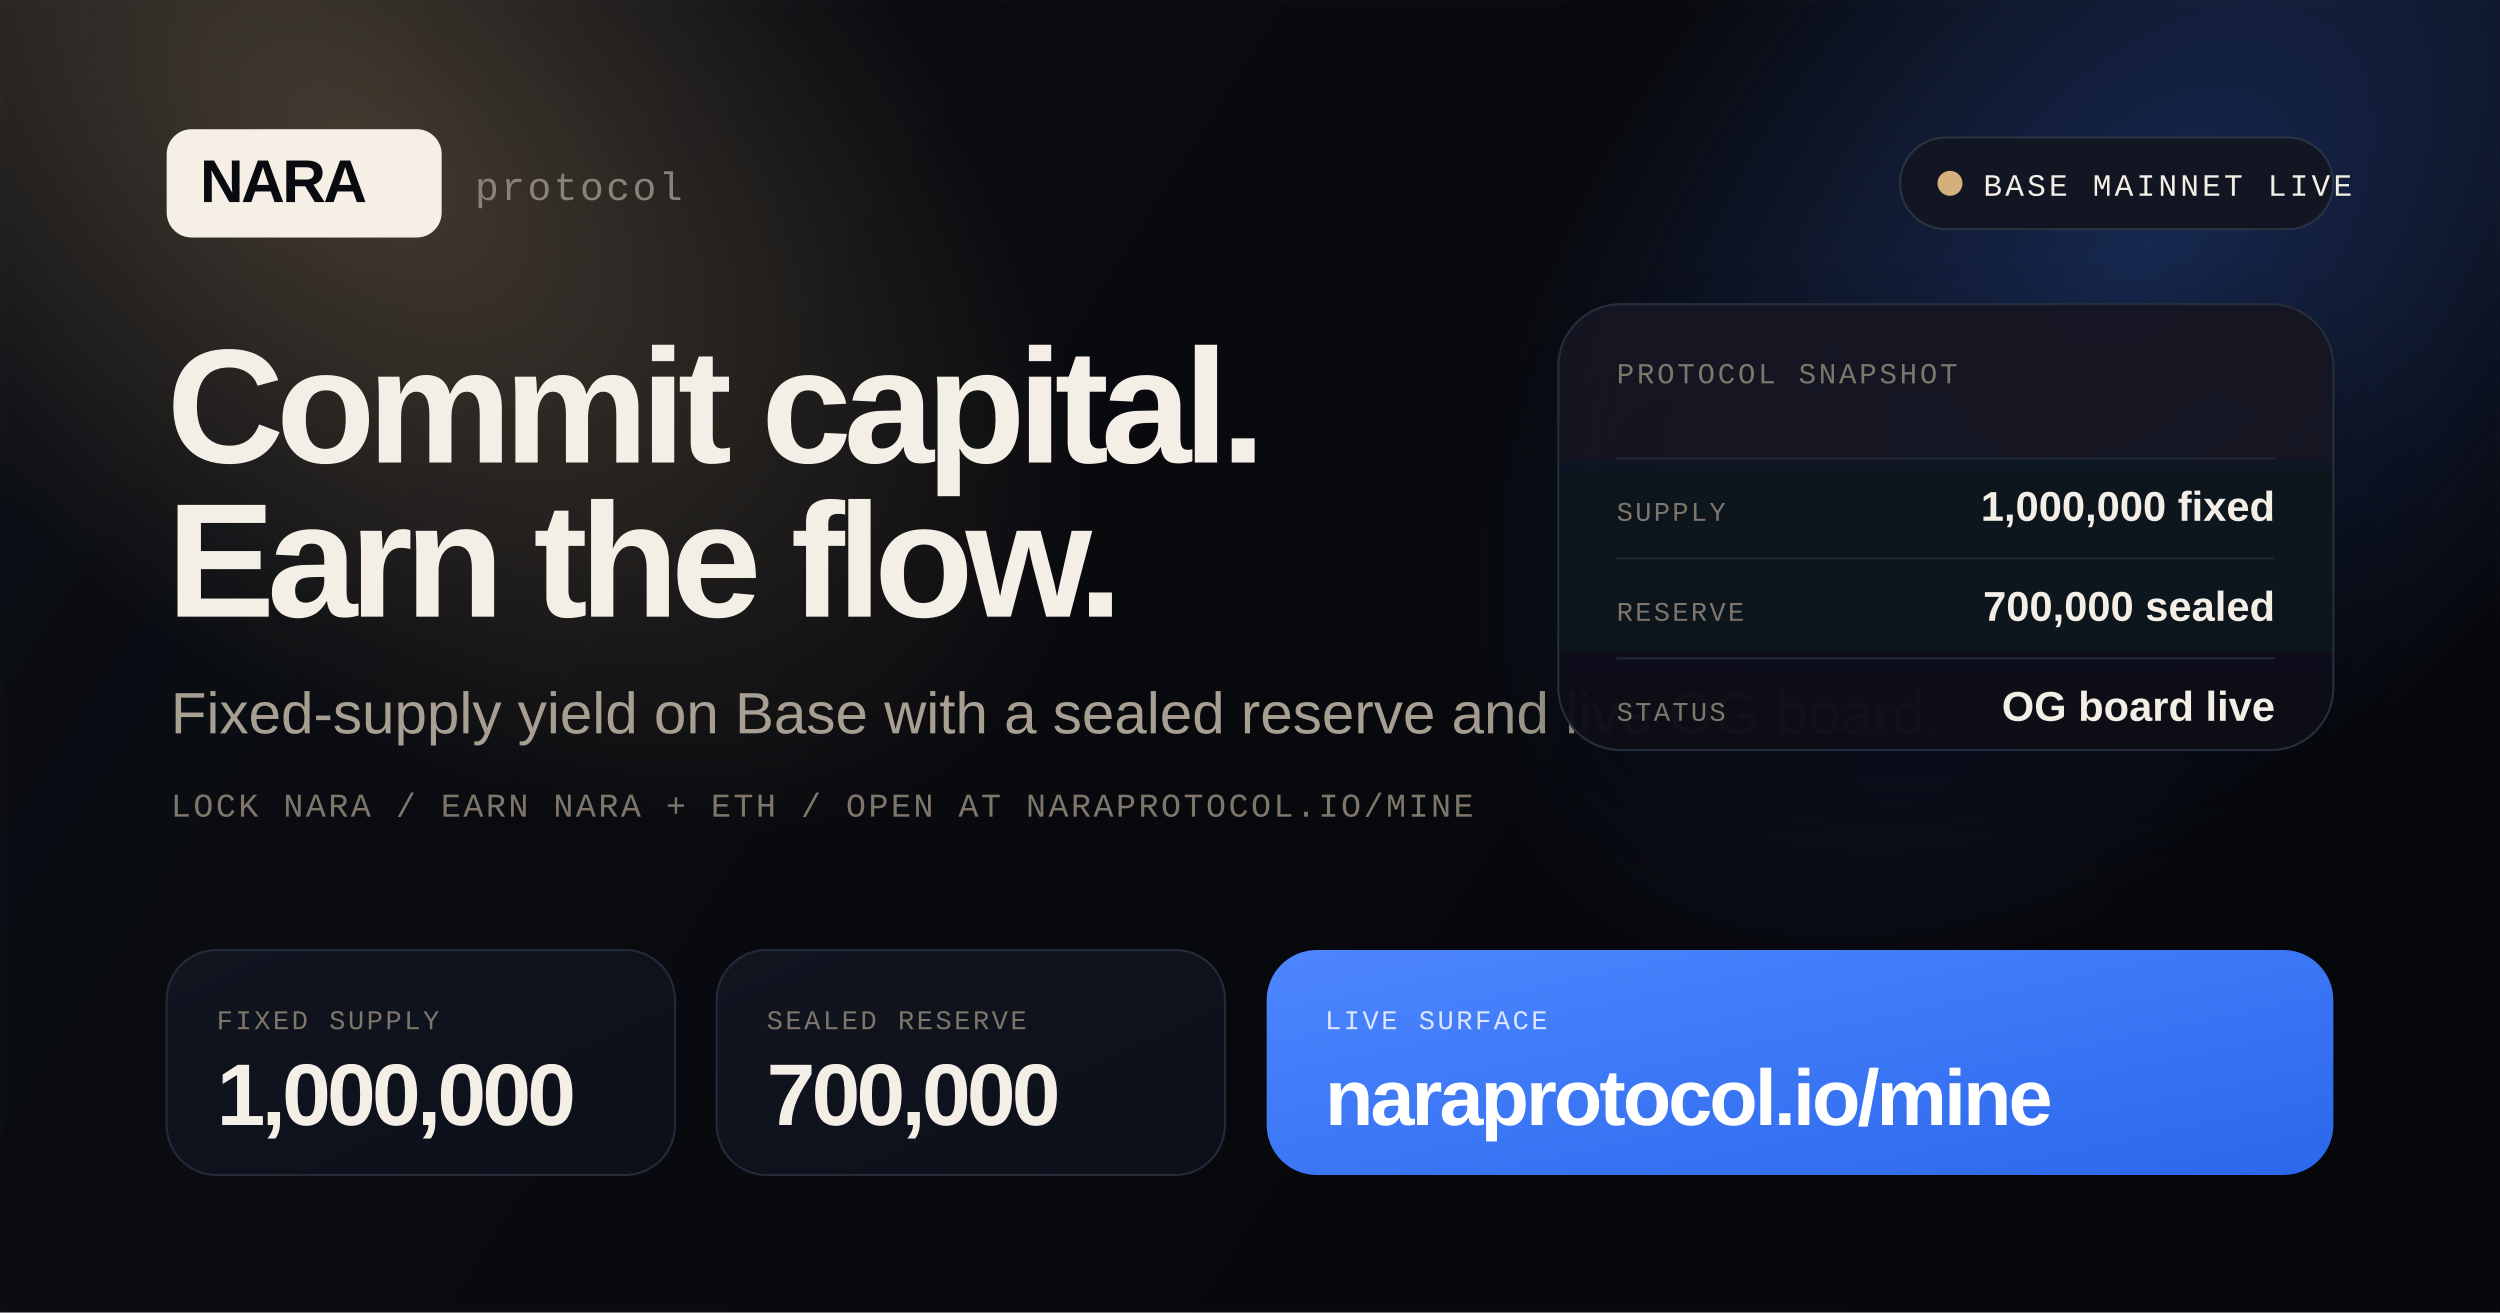
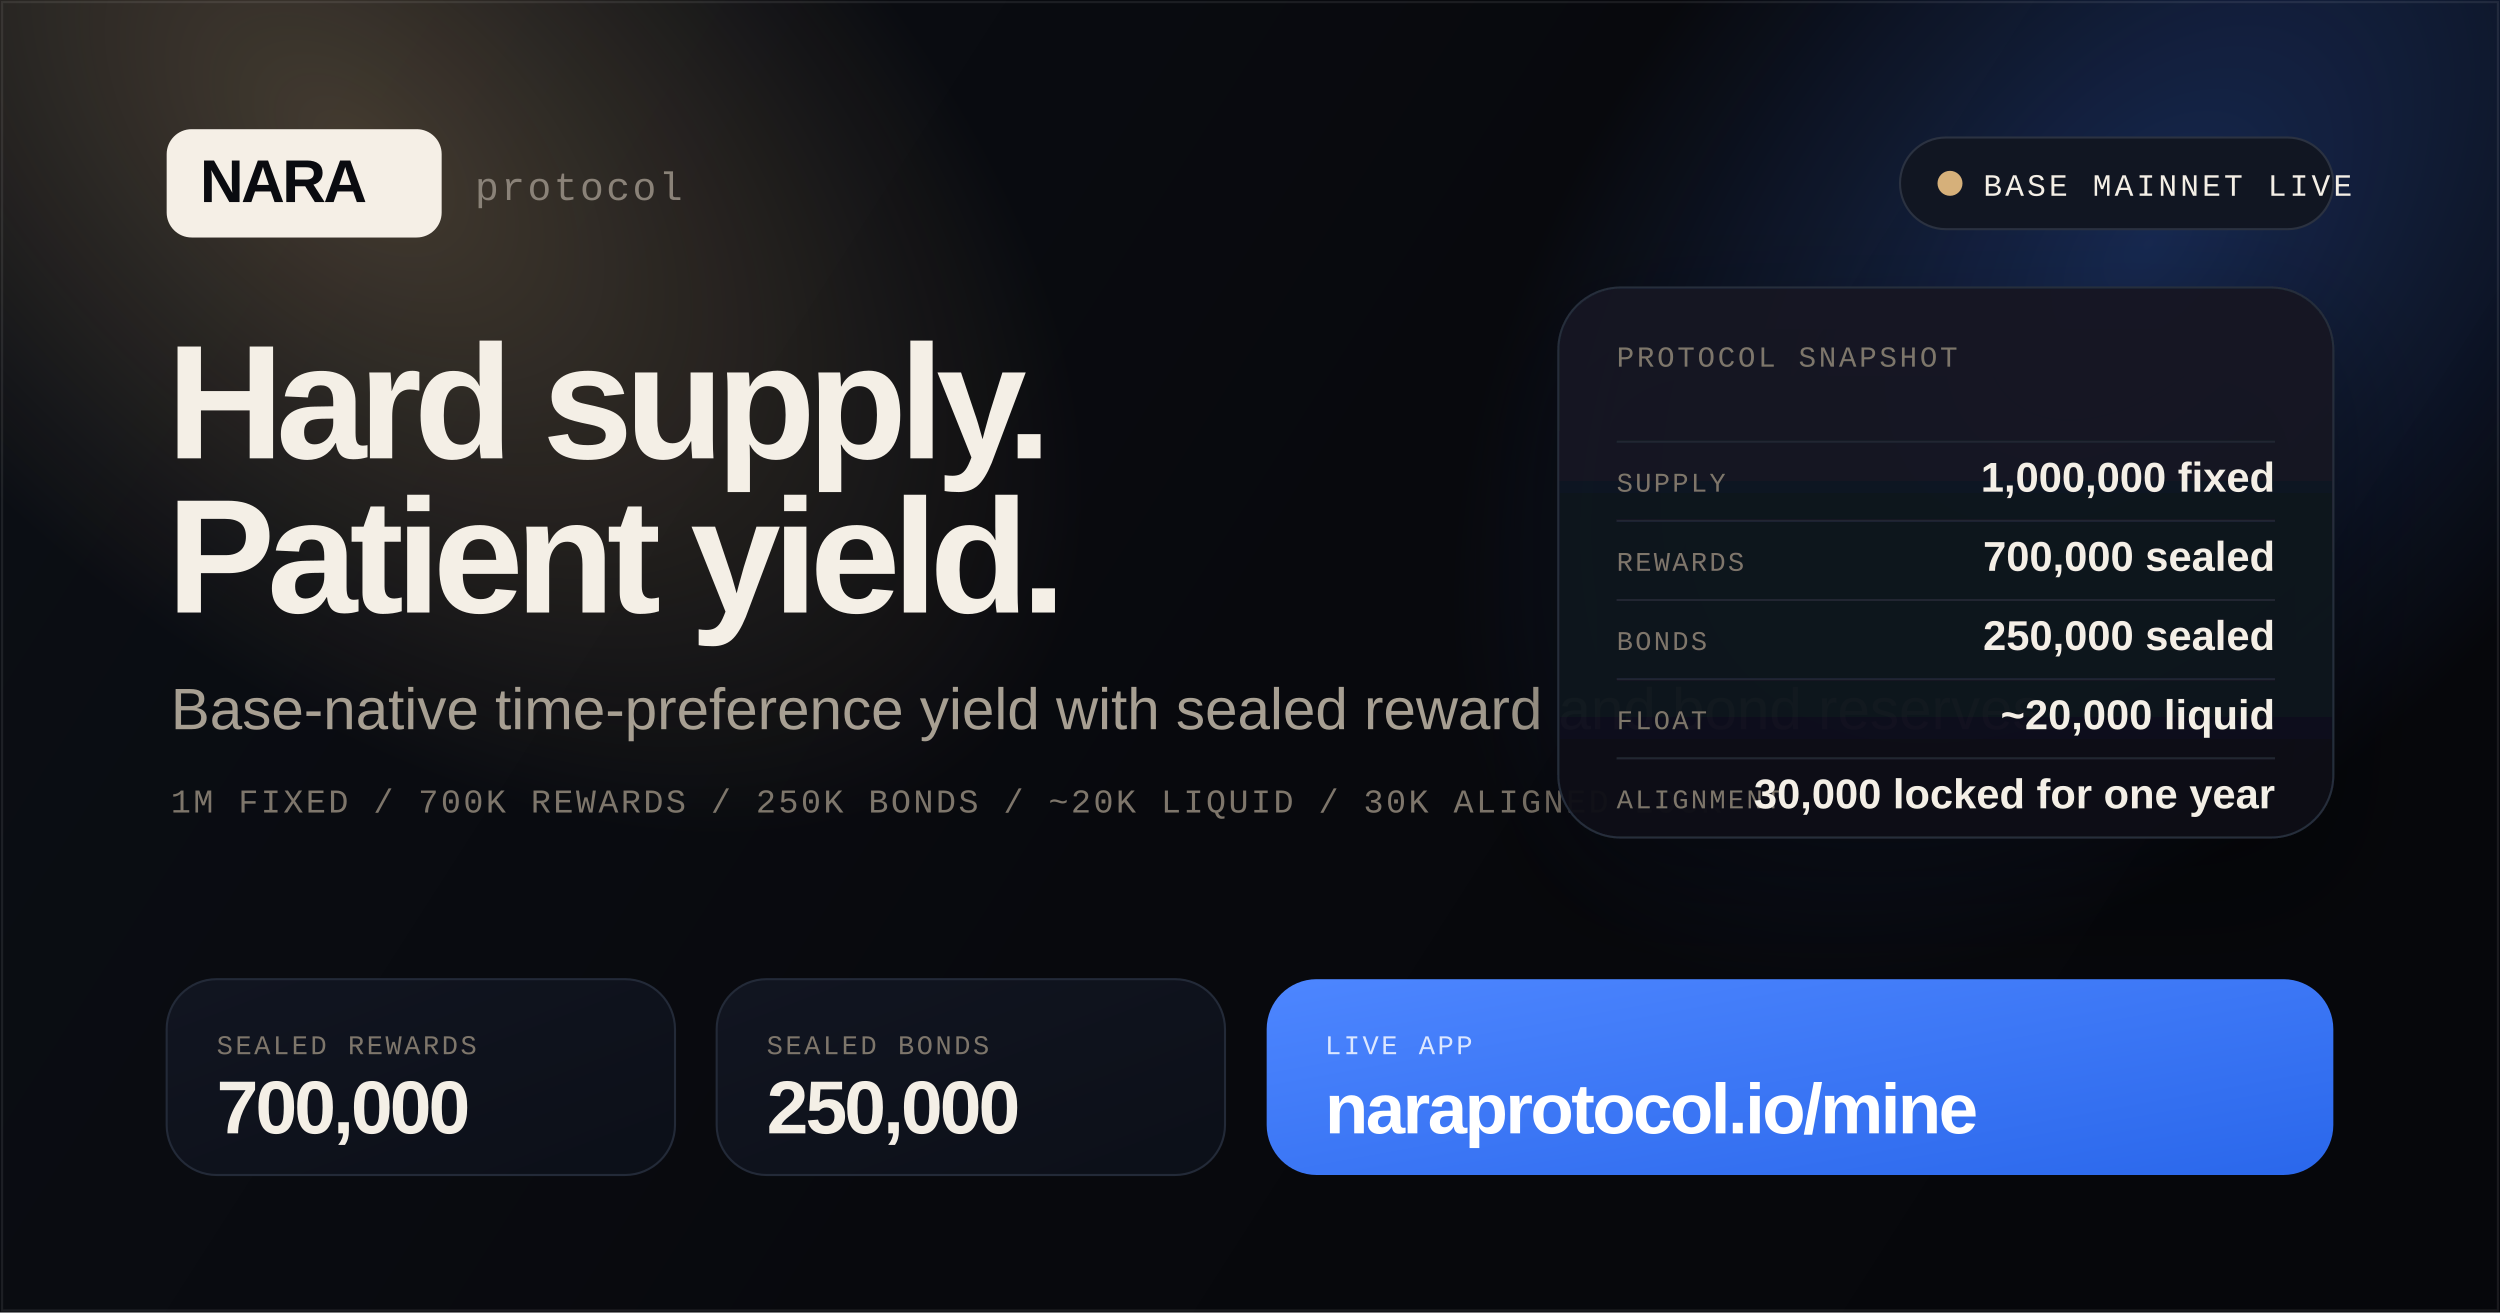
<svg xmlns="http://www.w3.org/2000/svg" width="1200" height="630" viewBox="0 0 1200 630" fill="none">
  <defs>
    <linearGradient id="bg" x1="120" y1="40" x2="1040" y2="630" gradientUnits="userSpaceOnUse">
      <stop offset="0" stop-color="#0B0E14" />
      <stop offset="0.52" stop-color="#08090D" />
      <stop offset="1" stop-color="#06070B" />
    </linearGradient>
    <radialGradient id="glowGold" cx="0" cy="0" r="1" gradientUnits="userSpaceOnUse" gradientTransform="translate(170 70) rotate(41.7) scale(420 240)">
      <stop stop-color="#D6B07A" stop-opacity="0.28" />
      <stop offset="1" stop-color="#D6B07A" stop-opacity="0" />
    </radialGradient>
    <radialGradient id="glowBlue" cx="0" cy="0" r="1" gradientUnits="userSpaceOnUse" gradientTransform="translate(1030 120) rotate(131.2) scale(420 250)">
      <stop stop-color="#3F7CFF" stop-opacity="0.28" />
      <stop offset="1" stop-color="#3F7CFF" stop-opacity="0" />
    </radialGradient>
    <linearGradient id="panel" x1="0" y1="0" x2="0" y2="1">
      <stop offset="0" stop-color="#141925" stop-opacity="0.96" />
      <stop offset="1" stop-color="#0C0F17" stop-opacity="0.96" />
    </linearGradient>
    <linearGradient id="card" x1="0" y1="0" x2="1" y2="1">
      <stop offset="0" stop-color="#121621" stop-opacity="0.96" />
      <stop offset="1" stop-color="#0C1018" stop-opacity="0.96" />
    </linearGradient>
    <linearGradient id="cta" x1="0" y1="0" x2="1" y2="1">
      <stop offset="0" stop-color="#4D86FF" />
      <stop offset="1" stop-color="#2A67EB" />
    </linearGradient>
    <filter id="shadow" x="-20%" y="-20%" width="140%" height="160%" color-interpolation-filters="sRGB">
      <feDropShadow dx="0" dy="24" stdDeviation="30" flood-color="#000000" flood-opacity="0.35" />
    </filter>
  </defs>
  <rect width="1200" height="630" fill="url(#bg)" />
  <rect width="1200" height="630" fill="url(#glowGold)" />
  <rect width="1200" height="630" fill="url(#glowBlue)" />
-   <rect x="1" y="1" width="1198" height="628" stroke="rgba(255,255,255,0.08)" stroke-opacity="0.16" />
+   <rect x="1" y="1" width="1198" height="628" stroke="#FFFFFF" stroke-opacity="0.08" />
  <g transform="translate(80 62)">
    <rect width="132" height="52" rx="12" fill="#F5EFE6" />
    <text x="16" y="35" fill="#0A0B10" font-family="Space Grotesk, Arial, sans-serif" font-size="29" font-weight="700" letter-spacing="-1.2">NARA</text>
    <text x="148" y="34" fill="#8A8278" font-family="IBM Plex Mono, Courier New, monospace" font-size="19" letter-spacing="1.2">protocol</text>
  </g>
  <g transform="translate(912 66)">
    <rect width="208" height="44" rx="22" fill="#111622" stroke="#2B3241" />
    <circle cx="24" cy="22" r="6" fill="#D6B07A" />
    <text x="40" y="28" fill="#F4EFE6" font-family="IBM Plex Mono, Courier New, monospace" font-size="15" letter-spacing="1.5">BASE MAINNET LIVE</text>
  </g>
-   <text x="80" y="222" fill="#F4EFE6" font-family="Space Grotesk, Arial, sans-serif" font-size="78" font-weight="700" letter-spacing="-3.8">Commit capital.</text>
-   <text x="80" y="296" fill="#F4EFE6" font-family="Space Grotesk, Arial, sans-serif" font-size="78" font-weight="700" letter-spacing="-3.8">Earn the flow.</text>
-   <text x="82" y="352" fill="#A79F92" font-family="Space Grotesk, Arial, sans-serif" font-size="28" font-weight="500">Fixed-supply yield on Base with a sealed reserve and live OG board.</text>
-   <text x="82" y="392" fill="#7E766B" font-family="IBM Plex Mono, Courier New, monospace" font-size="16" letter-spacing="1.2">LOCK NARA / EARN NARA + ETH / OPEN AT NARAPROTOCOL.IO/MINE</text>
-   <g filter="url(#shadow)" transform="translate(748 146)">
-     <rect width="372" height="214" rx="30" fill="url(#panel)" stroke="#262D3B" />
+   <text x="80" y="220" fill="#F4EFE6" font-family="Space Grotesk, Arial, sans-serif" font-size="78" font-weight="700" letter-spacing="-3.8">Hard supply.</text>
+   <text x="80" y="294" fill="#F4EFE6" font-family="Space Grotesk, Arial, sans-serif" font-size="78" font-weight="700" letter-spacing="-3.8">Patient yield.</text>
+   <text x="82" y="350" fill="#A79F92" font-family="Space Grotesk, Arial, sans-serif" font-size="28" font-weight="500">Base-native time-preference yield with sealed reward and bond reserves.</text>
+   <text x="82" y="390" fill="#7E766B" font-family="IBM Plex Mono, Courier New, monospace" font-size="16" letter-spacing="1.2">1M FIXED / 700K REWARDS / 250K BONDS / ~20K LIQUID / 30K ALIGNED LOCK</text>
+   <g filter="url(#shadow)" transform="translate(748 138)">
+     <rect width="372" height="264" rx="30" fill="url(#panel)" stroke="#262D3B" />
    <text x="28" y="38" fill="#7E766B" font-family="IBM Plex Mono, Courier New, monospace" font-size="14" letter-spacing="1.3">PROTOCOL SNAPSHOT</text>
    <line x1="28" y1="74" x2="344" y2="74" stroke="#202633" />
-     <line x1="28" y1="122" x2="344" y2="122" stroke="#202633" />
-     <line x1="28" y1="170" x2="344" y2="170" stroke="#202633" />
-     <text x="28" y="104" fill="#7E766B" font-family="IBM Plex Mono, Courier New, monospace" font-size="13" letter-spacing="1.1">SUPPLY</text>
-     <text x="344" y="104" text-anchor="end" fill="#F4EFE6" font-family="Space Grotesk, Arial, sans-serif" font-size="20" font-weight="600">1,000,000 fixed</text>
-     <text x="28" y="152" fill="#7E766B" font-family="IBM Plex Mono, Courier New, monospace" font-size="13" letter-spacing="1.1">RESERVE</text>
-     <text x="344" y="152" text-anchor="end" fill="#F4EFE6" font-family="Space Grotesk, Arial, sans-serif" font-size="20" font-weight="600">700,000 sealed</text>
-     <text x="28" y="200" fill="#7E766B" font-family="IBM Plex Mono, Courier New, monospace" font-size="13" letter-spacing="1.1">STATUS</text>
-     <text x="344" y="200" text-anchor="end" fill="#F4EFE6" font-family="Space Grotesk, Arial, sans-serif" font-size="20" font-weight="600">OG board live</text>
+     <line x1="28" y1="112" x2="344" y2="112" stroke="#202633" />
+     <line x1="28" y1="150" x2="344" y2="150" stroke="#202633" />
+     <line x1="28" y1="188" x2="344" y2="188" stroke="#202633" />
+     <line x1="28" y1="226" x2="344" y2="226" stroke="#202633" />
+     <text x="28" y="98" fill="#7E766B" font-family="IBM Plex Mono, Courier New, monospace" font-size="13" letter-spacing="1.1">SUPPLY</text>
+     <text x="344" y="98" text-anchor="end" fill="#F4EFE6" font-family="Space Grotesk, Arial, sans-serif" font-size="20" font-weight="600">1,000,000 fixed</text>
+     <text x="28" y="136" fill="#7E766B" font-family="IBM Plex Mono, Courier New, monospace" font-size="13" letter-spacing="1.1">REWARDS</text>
+     <text x="344" y="136" text-anchor="end" fill="#F4EFE6" font-family="Space Grotesk, Arial, sans-serif" font-size="20" font-weight="600">700,000 sealed</text>
+     <text x="28" y="174" fill="#7E766B" font-family="IBM Plex Mono, Courier New, monospace" font-size="13" letter-spacing="1.1">BONDS</text>
+     <text x="344" y="174" text-anchor="end" fill="#F4EFE6" font-family="Space Grotesk, Arial, sans-serif" font-size="20" font-weight="600">250,000 sealed</text>
+     <text x="28" y="212" fill="#7E766B" font-family="IBM Plex Mono, Courier New, monospace" font-size="13" letter-spacing="1.1">FLOAT</text>
+     <text x="344" y="212" text-anchor="end" fill="#F4EFE6" font-family="Space Grotesk, Arial, sans-serif" font-size="20" font-weight="600">~20,000 liquid</text>
+     <text x="28" y="250" fill="#7E766B" font-family="IBM Plex Mono, Courier New, monospace" font-size="13" letter-spacing="1.1">ALIGNMENT</text>
+     <text x="344" y="250" text-anchor="end" fill="#F4EFE6" font-family="Space Grotesk, Arial, sans-serif" font-size="20" font-weight="600">30,000 locked for one year</text>
  </g>
-   <g transform="translate(80 456)">
-     <rect width="244" height="108" rx="24" fill="url(#card)" stroke="#232A38" />
-     <text x="24" y="38" fill="#7E766B" font-family="IBM Plex Mono, Courier New, monospace" font-size="13" letter-spacing="1.2">FIXED SUPPLY</text>
-     <text x="24" y="84" fill="#F4EFE6" font-family="Space Grotesk, Arial, sans-serif" font-size="42" font-weight="700" letter-spacing="-1.8">1,000,000</text>
+   <g transform="translate(80 470)">
+     <rect width="244" height="94" rx="24" fill="url(#card)" stroke="#232A38" />
+     <text x="24" y="36" fill="#7E766B" font-family="IBM Plex Mono, Courier New, monospace" font-size="13" letter-spacing="1.2">SEALED REWARDS</text>
+     <text x="24" y="74" fill="#F4EFE6" font-family="Space Grotesk, Arial, sans-serif" font-size="36" font-weight="700" letter-spacing="-1.4">700,000</text>
  </g>
-   <g transform="translate(344 456)">
-     <rect width="244" height="108" rx="24" fill="url(#card)" stroke="#232A38" />
-     <text x="24" y="38" fill="#7E766B" font-family="IBM Plex Mono, Courier New, monospace" font-size="13" letter-spacing="1.2">SEALED RESERVE</text>
-     <text x="24" y="84" fill="#F4EFE6" font-family="Space Grotesk, Arial, sans-serif" font-size="42" font-weight="700" letter-spacing="-1.8">700,000</text>
+   <g transform="translate(344 470)">
+     <rect width="244" height="94" rx="24" fill="url(#card)" stroke="#232A38" />
+     <text x="24" y="36" fill="#7E766B" font-family="IBM Plex Mono, Courier New, monospace" font-size="13" letter-spacing="1.2">SEALED BONDS</text>
+     <text x="24" y="74" fill="#F4EFE6" font-family="Space Grotesk, Arial, sans-serif" font-size="36" font-weight="700" letter-spacing="-1.4">250,000</text>
  </g>
-   <g transform="translate(608 456)">
-     <rect width="512" height="108" rx="24" fill="url(#cta)" />
-     <text x="28" y="38" fill="#DCE7FF" font-family="IBM Plex Mono, Courier New, monospace" font-size="13" letter-spacing="1.2">LIVE SURFACE</text>
-     <text x="28" y="84" fill="#FFFFFF" font-family="Space Grotesk, Arial, sans-serif" font-size="38" font-weight="700" letter-spacing="-1.4">naraprotocol.io/mine</text>
+   <g transform="translate(608 470)">
+     <rect width="512" height="94" rx="24" fill="url(#cta)" />
+     <text x="28" y="36" fill="#DCE7FF" font-family="IBM Plex Mono, Courier New, monospace" font-size="13" letter-spacing="1.2">LIVE APP</text>
+     <text x="28" y="74" fill="#FFFFFF" font-family="Space Grotesk, Arial, sans-serif" font-size="34" font-weight="700" letter-spacing="-1.2">naraprotocol.io/mine</text>
  </g>
</svg>
